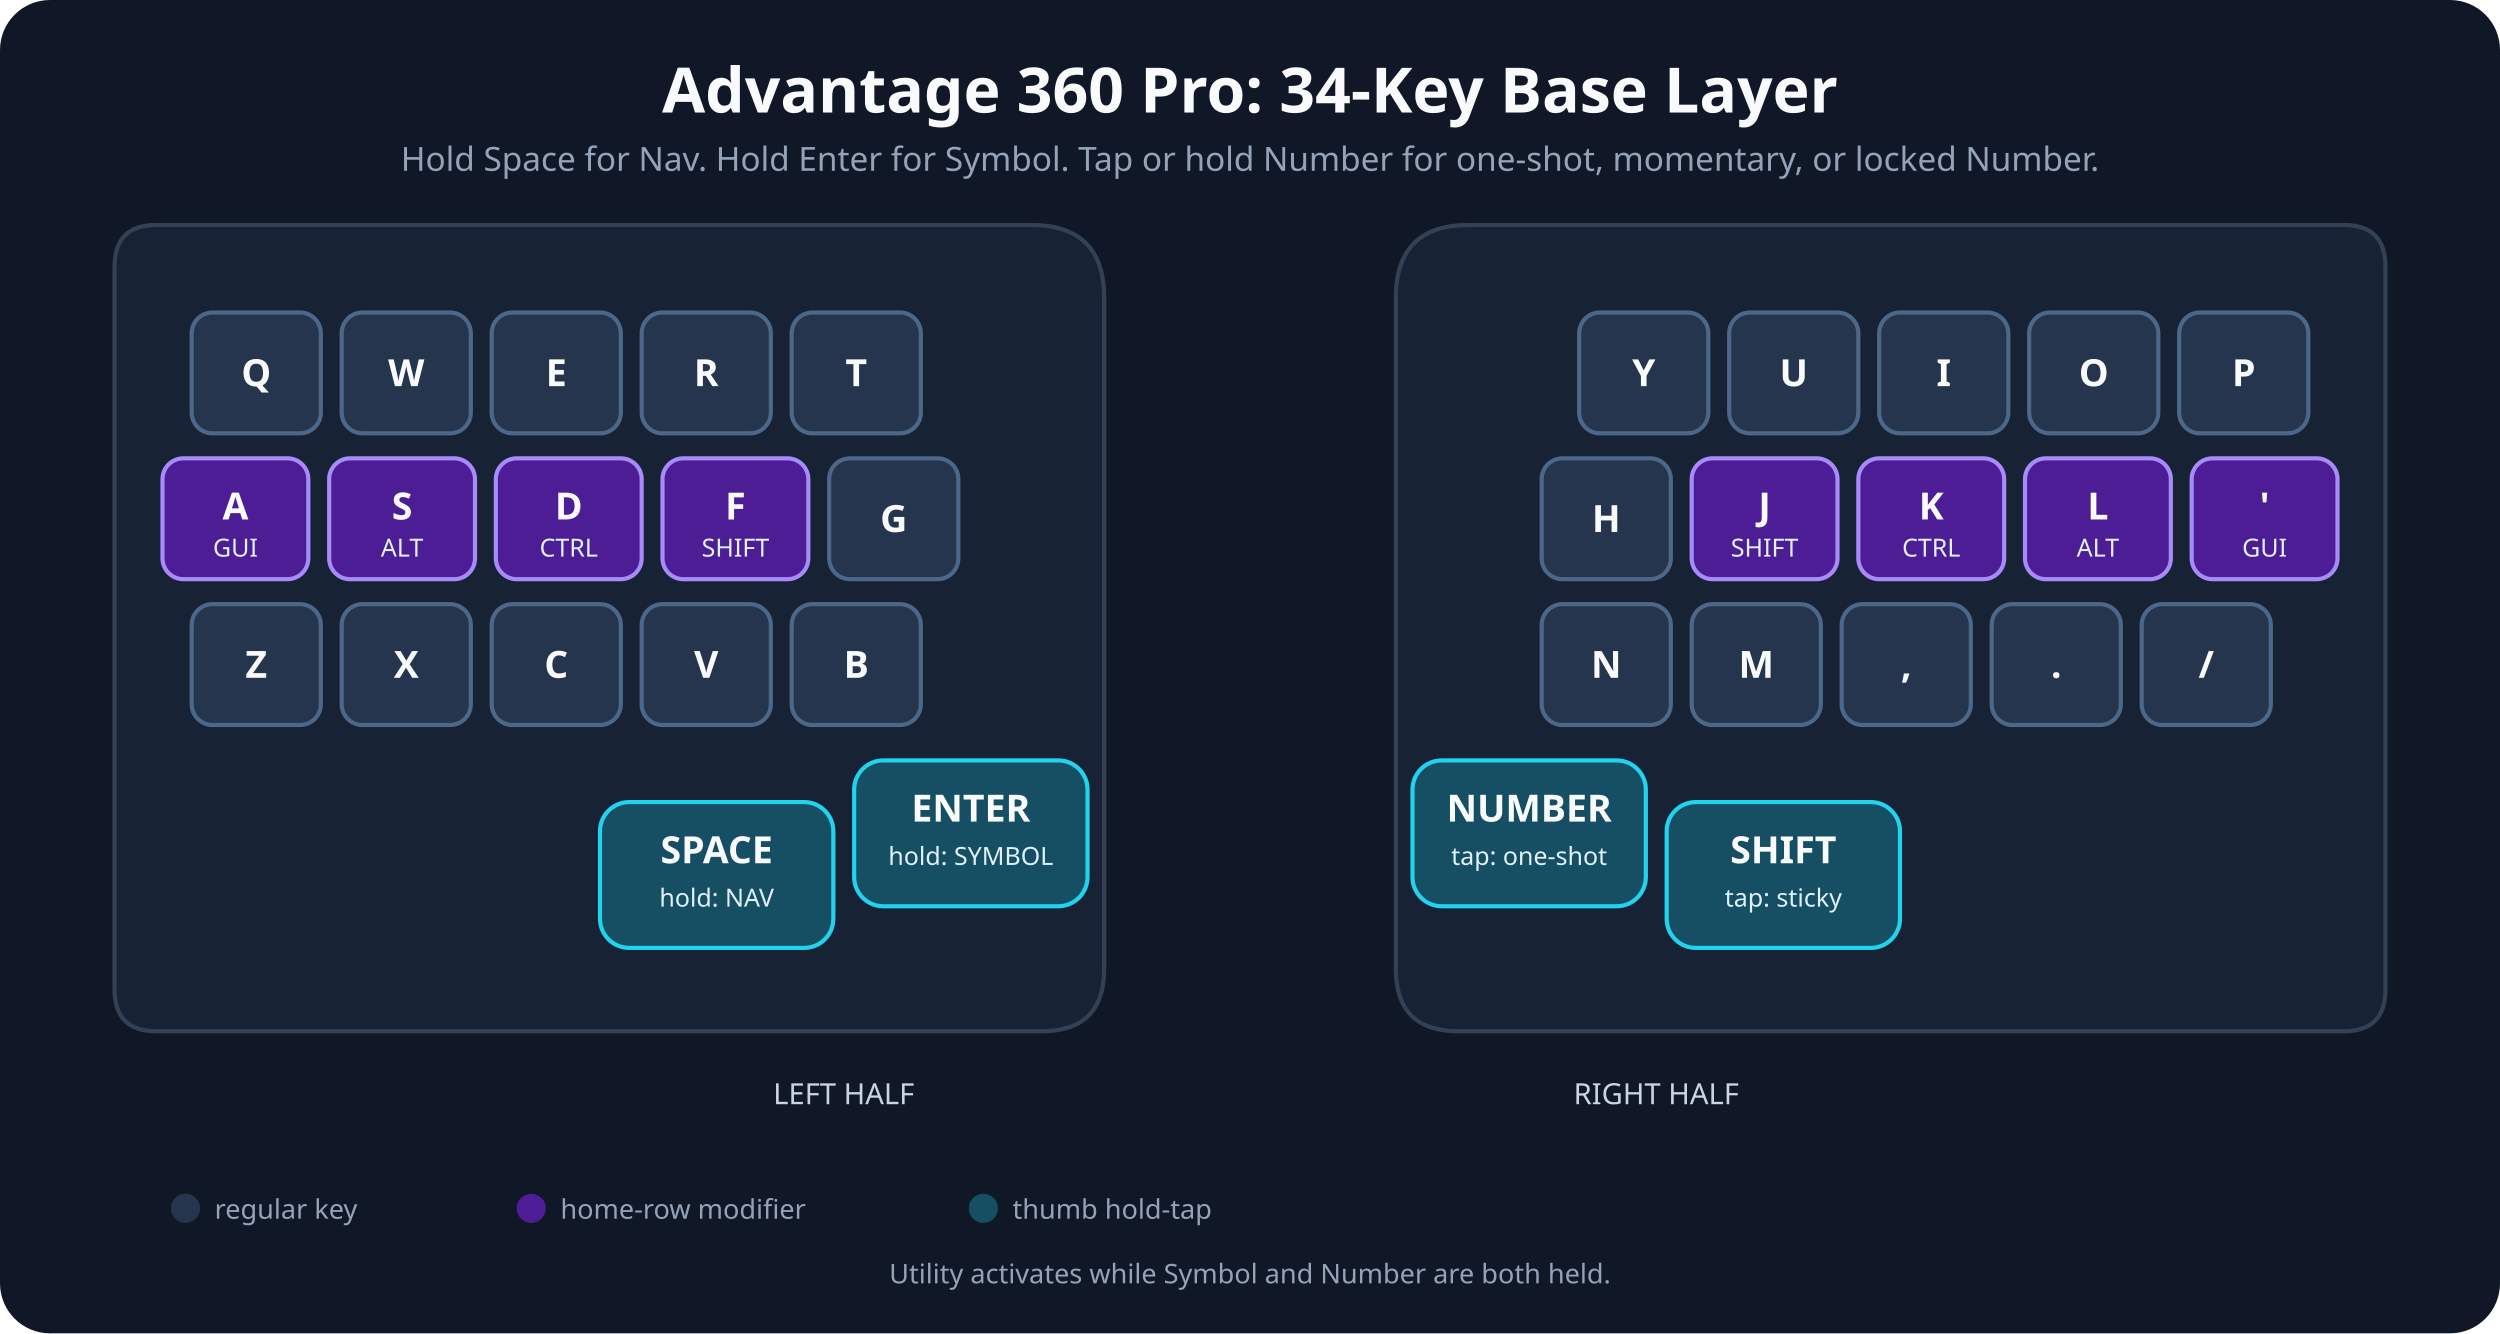
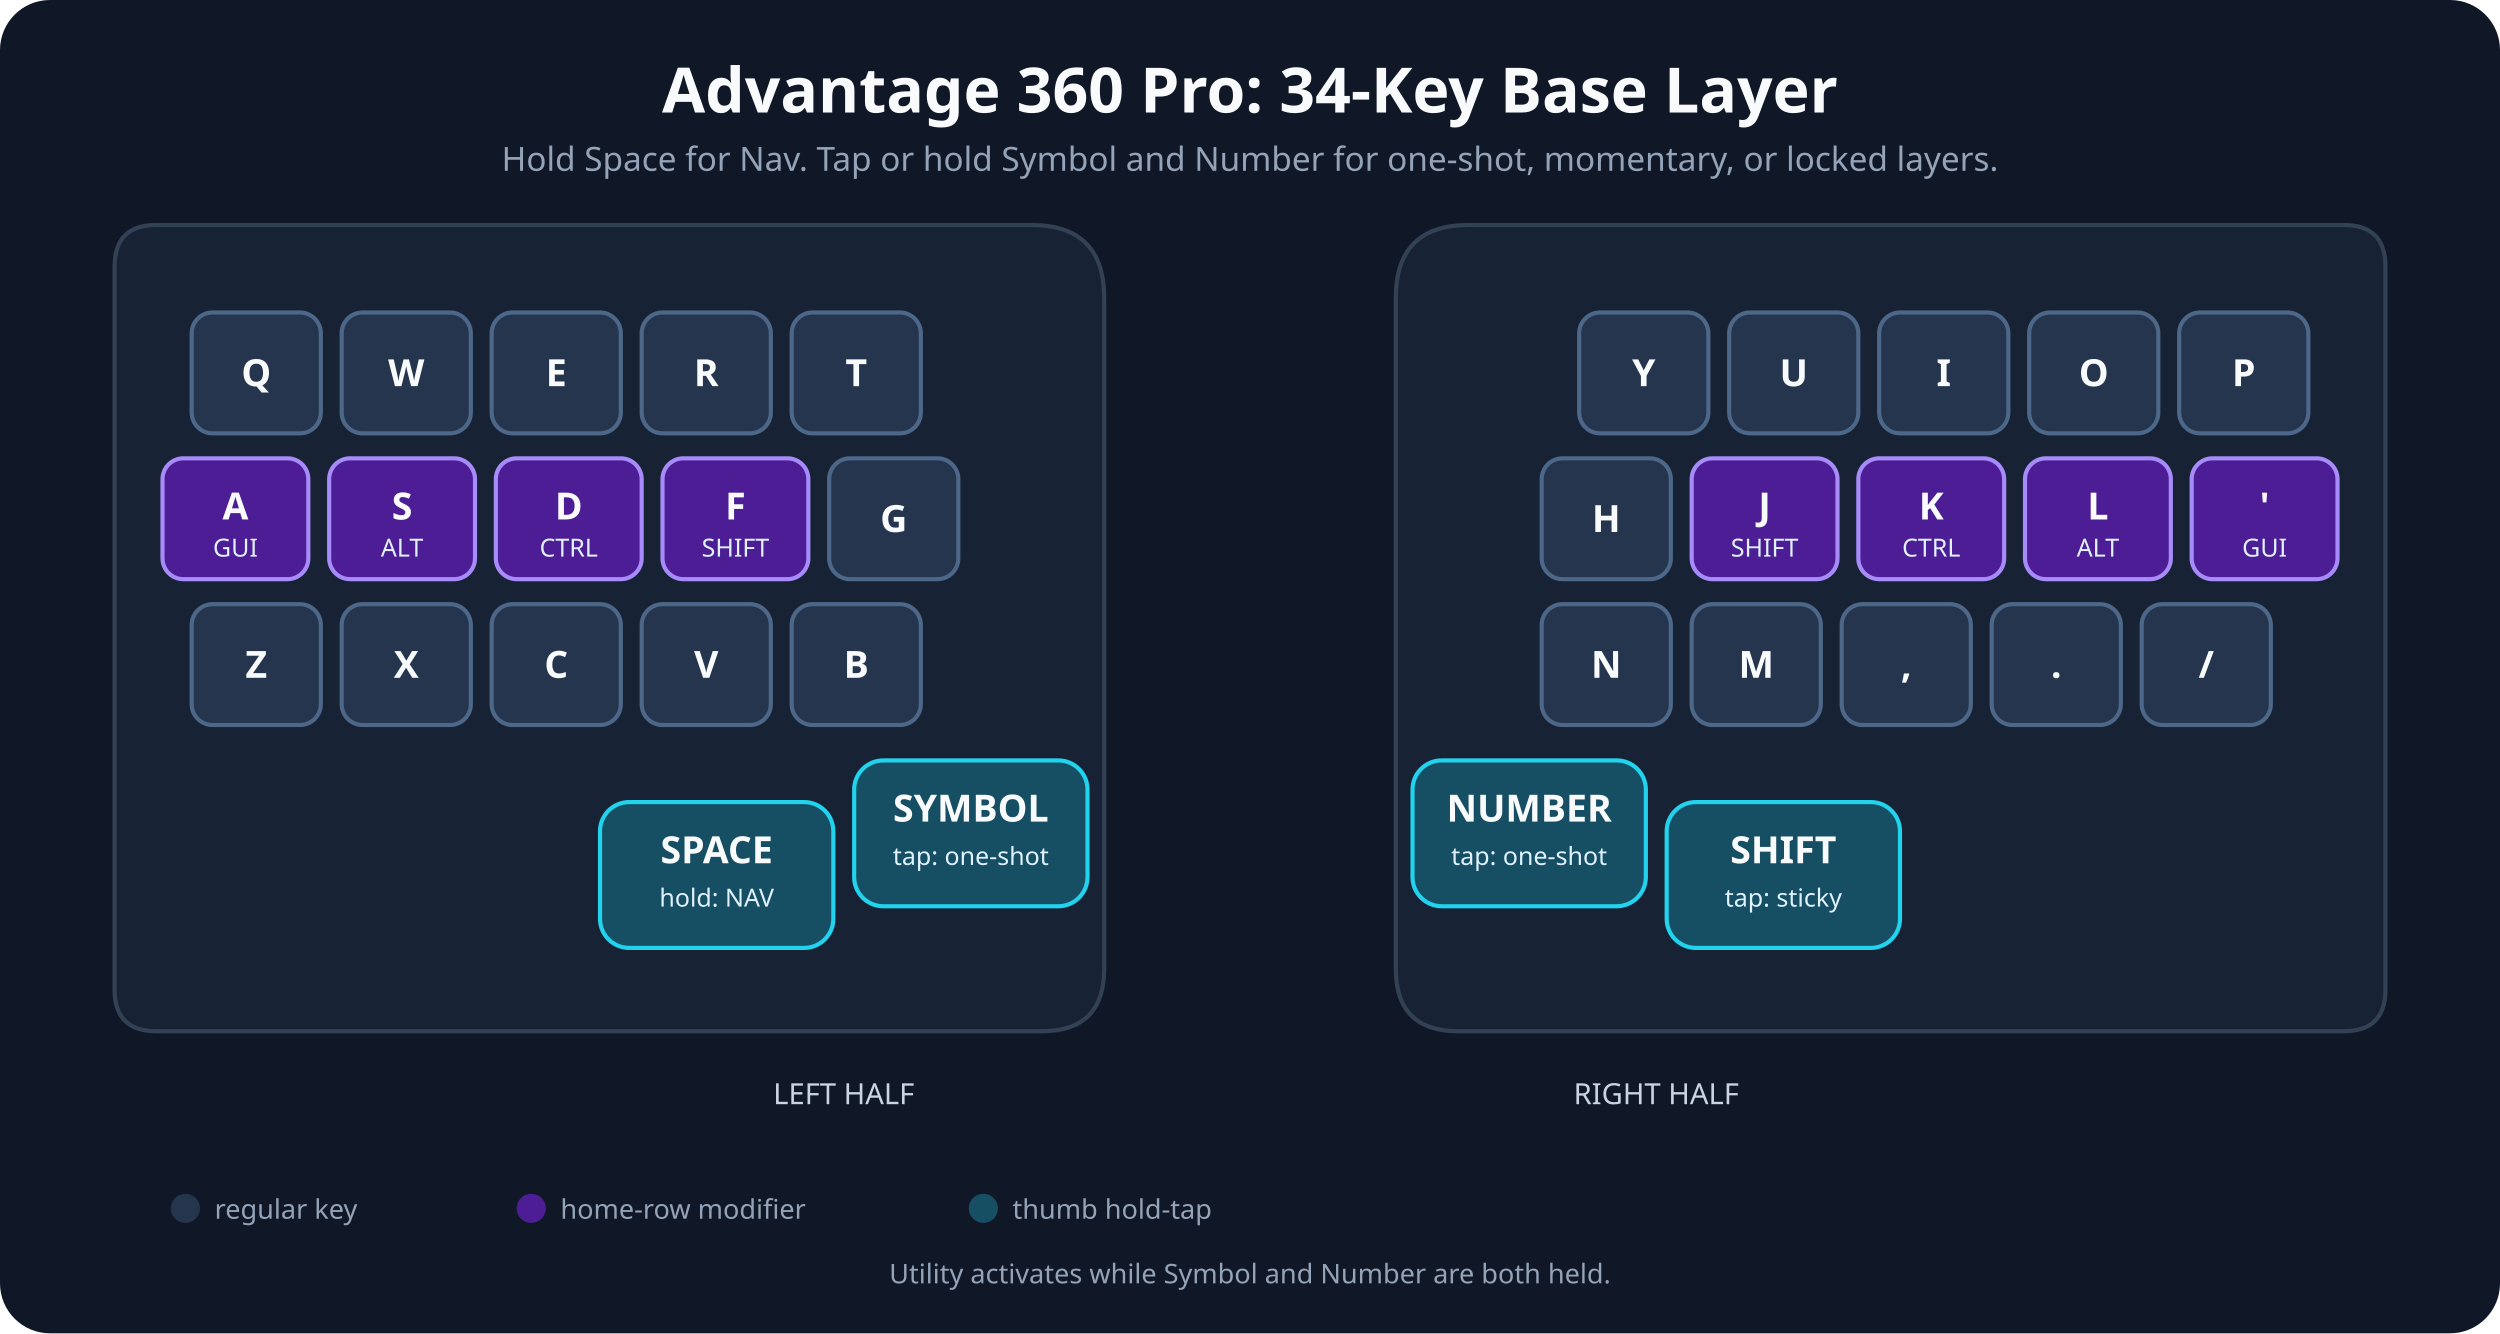
<svg xmlns="http://www.w3.org/2000/svg" width="1200" height="640" viewBox="0 0 1200 640" role="img" aria-labelledby="title description">
  <style>
    .background { fill: #101827; }
    .title { fill: #f8fafc; font: 700 30px system-ui, sans-serif; }
    .subtitle { fill: #94a3b8; font: 16px system-ui, sans-serif; }
    .half { fill: #172235; stroke: #334155; stroke-width: 2; }
    .key { fill: #24354d; stroke: #4c6788; stroke-width: 2; }
    .thumb { fill: #164e63; stroke: #22d3ee; stroke-width: 2; }
    .mod { fill: #4c1d95; stroke: #a78bfa; stroke-width: 2; }
    .label { fill: #f8fafc; font: 700 18px system-ui, sans-serif; text-anchor: middle; dominant-baseline: middle; }
    .small { fill: #e0f2fe; font: 12px system-ui, sans-serif; text-anchor: middle; dominant-baseline: middle; }
    .caption { fill: #cbd5e1; font: 14px system-ui, sans-serif; text-anchor: middle; }
    .legend { fill: #94a3b8; font: 13px system-ui, sans-serif; }
  </style>
  <rect class="background" width="1200" height="640" rx="24" />
  <text class="title" x="600" y="54" text-anchor="middle">Advantage 360 Pro: 34-Key Base Layer</text>
-   <text class="subtitle" x="600" y="82" text-anchor="middle">Hold Space for Nav. Hold Enter for Symbol. Tap or hold Number for one-shot, momentary, or locked Number.</text>
+   <text class="subtitle" x="600" y="82" text-anchor="middle">Hold Space for Nav. Tap or hold Symbol and Number for one-shot, momentary, or locked layers.</text>
  <path class="half" d="M55 128 Q55 108 75 108 H495 Q530 108 530 143 V465 Q530 495 500 495 H75 Q55 495 55 475 Z" />
  <path class="half" d="M1145 128 Q1145 108 1125 108 H705 Q670 108 670 143 V465 Q670 495 700 495 H1125 Q1145 495 1145 475 Z" />
  <g>
    <rect class="key" x="92" y="150" width="62" height="58" rx="10" />
    <text class="label" x="123" y="179">Q</text>
    <rect class="key" x="164" y="150" width="62" height="58" rx="10" />
    <text class="label" x="195" y="179">W</text>
    <rect class="key" x="236" y="150" width="62" height="58" rx="10" />
    <text class="label" x="267" y="179">E</text>
    <rect class="key" x="308" y="150" width="62" height="58" rx="10" />
    <text class="label" x="339" y="179">R</text>
    <rect class="key" x="380" y="150" width="62" height="58" rx="10" />
    <text class="label" x="411" y="179">T</text>
    <rect class="mod" x="78" y="220" width="70" height="58" rx="10" />
    <text class="label" x="113" y="243">A</text>
    <text class="small" x="113" y="263">GUI</text>
    <rect class="mod" x="158" y="220" width="70" height="58" rx="10" />
    <text class="label" x="193" y="243">S</text>
    <text class="small" x="193" y="263">ALT</text>
    <rect class="mod" x="238" y="220" width="70" height="58" rx="10" />
    <text class="label" x="273" y="243">D</text>
    <text class="small" x="273" y="263">CTRL</text>
    <rect class="mod" x="318" y="220" width="70" height="58" rx="10" />
    <text class="label" x="353" y="243">F</text>
    <text class="small" x="353" y="263">SHIFT</text>
    <rect class="key" x="398" y="220" width="62" height="58" rx="10" />
    <text class="label" x="429" y="249">G</text>
    <rect class="key" x="92" y="290" width="62" height="58" rx="10" />
    <text class="label" x="123" y="319">Z</text>
    <rect class="key" x="164" y="290" width="62" height="58" rx="10" />
    <text class="label" x="195" y="319">X</text>
    <rect class="key" x="236" y="290" width="62" height="58" rx="10" />
    <text class="label" x="267" y="319">C</text>
    <rect class="key" x="308" y="290" width="62" height="58" rx="10" />
    <text class="label" x="339" y="319">V</text>
    <rect class="key" x="380" y="290" width="62" height="58" rx="10" />
    <text class="label" x="411" y="319">B</text>
  </g>
  <g>
    <rect class="key" x="758" y="150" width="62" height="58" rx="10" />
    <text class="label" x="789" y="179">Y</text>
    <rect class="key" x="830" y="150" width="62" height="58" rx="10" />
    <text class="label" x="861" y="179">U</text>
    <rect class="key" x="902" y="150" width="62" height="58" rx="10" />
    <text class="label" x="933" y="179">I</text>
    <rect class="key" x="974" y="150" width="62" height="58" rx="10" />
    <text class="label" x="1005" y="179">O</text>
    <rect class="key" x="1046" y="150" width="62" height="58" rx="10" />
    <text class="label" x="1077" y="179">P</text>
    <rect class="key" x="740" y="220" width="62" height="58" rx="10" />
    <text class="label" x="771" y="249">H</text>
    <rect class="mod" x="812" y="220" width="70" height="58" rx="10" />
    <text class="label" x="847" y="243">J</text>
    <text class="small" x="847" y="263">SHIFT</text>
    <rect class="mod" x="892" y="220" width="70" height="58" rx="10" />
    <text class="label" x="927" y="243">K</text>
    <text class="small" x="927" y="263">CTRL</text>
    <rect class="mod" x="972" y="220" width="70" height="58" rx="10" />
    <text class="label" x="1007" y="243">L</text>
    <text class="small" x="1007" y="263">ALT</text>
    <rect class="mod" x="1052" y="220" width="70" height="58" rx="10" />
    <text class="label" x="1087" y="243">'</text>
    <text class="small" x="1087" y="263">GUI</text>
    <rect class="key" x="740" y="290" width="62" height="58" rx="10" />
    <text class="label" x="771" y="319">N</text>
    <rect class="key" x="812" y="290" width="62" height="58" rx="10" />
    <text class="label" x="843" y="319">M</text>
    <rect class="key" x="884" y="290" width="62" height="58" rx="10" />
    <text class="label" x="915" y="319">,</text>
    <rect class="key" x="956" y="290" width="62" height="58" rx="10" />
    <text class="label" x="987" y="319">.</text>
    <rect class="key" x="1028" y="290" width="62" height="58" rx="10" />
    <text class="label" x="1059" y="319">/</text>
  </g>
  <g>
    <rect class="thumb" x="288" y="385" width="112" height="70" rx="14" />
    <text class="label" x="344" y="408">SPACE</text>
    <text class="small" x="344" y="431">hold: NAV</text>
    <rect class="thumb" x="410" y="365" width="112" height="70" rx="14" />
-     <text class="label" x="466" y="388">ENTER</text>
-     <text class="small" x="466" y="411">hold: SYMBOL</text>
+     <text class="label" x="466" y="388">SYMBOL</text>
+     <text class="small" x="466" y="411">tap: one-shot</text>
    <rect class="thumb" x="678" y="365" width="112" height="70" rx="14" />
    <text class="label" x="734" y="388">NUMBER</text>
    <text class="small" x="734" y="411">tap: one-shot</text>
    <rect class="thumb" x="800" y="385" width="112" height="70" rx="14" />
    <text class="label" x="856" y="408">SHIFT</text>
    <text class="small" x="856" y="431">tap: sticky</text>
  </g>
  <text class="caption" x="405" y="530">LEFT HALF</text>
  <text class="caption" x="795" y="530">RIGHT HALF</text>
  <circle cx="89" cy="580" r="7" fill="#24354d" />
  <text class="legend" x="103" y="585">regular key</text>
  <circle cx="255" cy="580" r="7" fill="#4c1d95" />
  <text class="legend" x="269" y="585">home-row modifier</text>
  <circle cx="472" cy="580" r="7" fill="#164e63" />
  <text class="legend" x="486" y="585">thumb hold-tap</text>
  <text class="legend" x="600" y="616" text-anchor="middle">Utility activates while Symbol and Number are both held.</text>
</svg>
